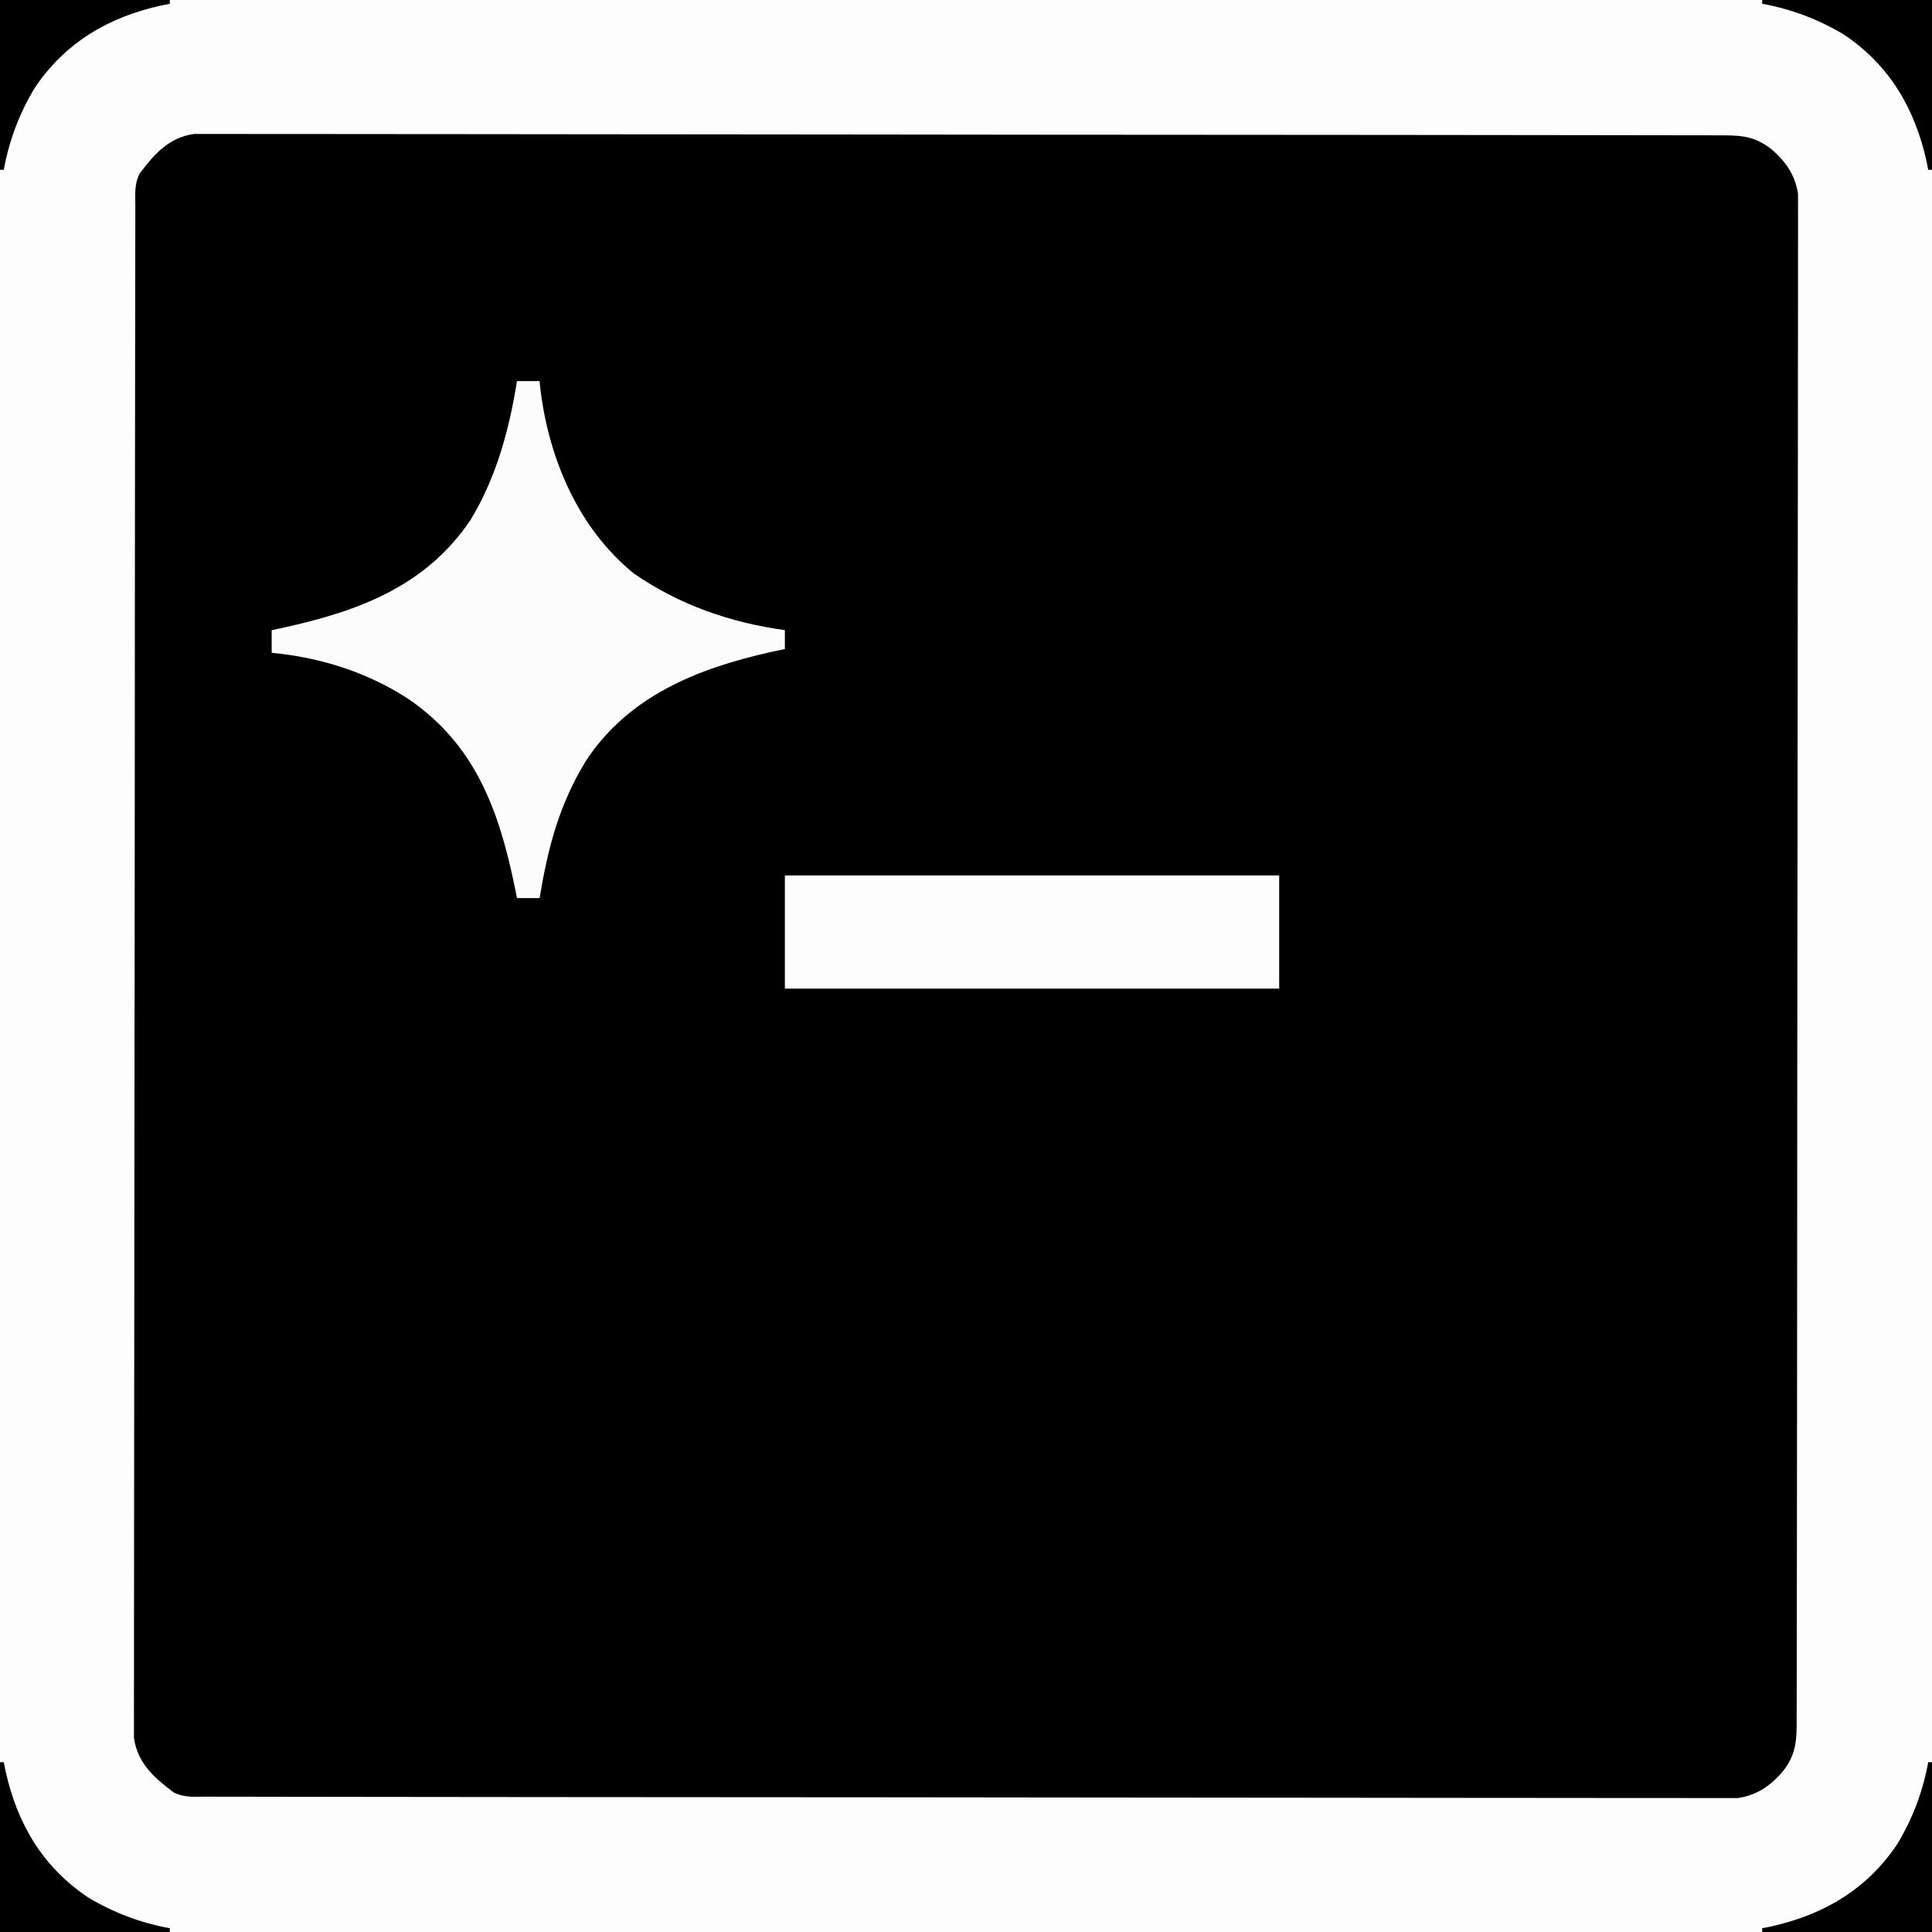
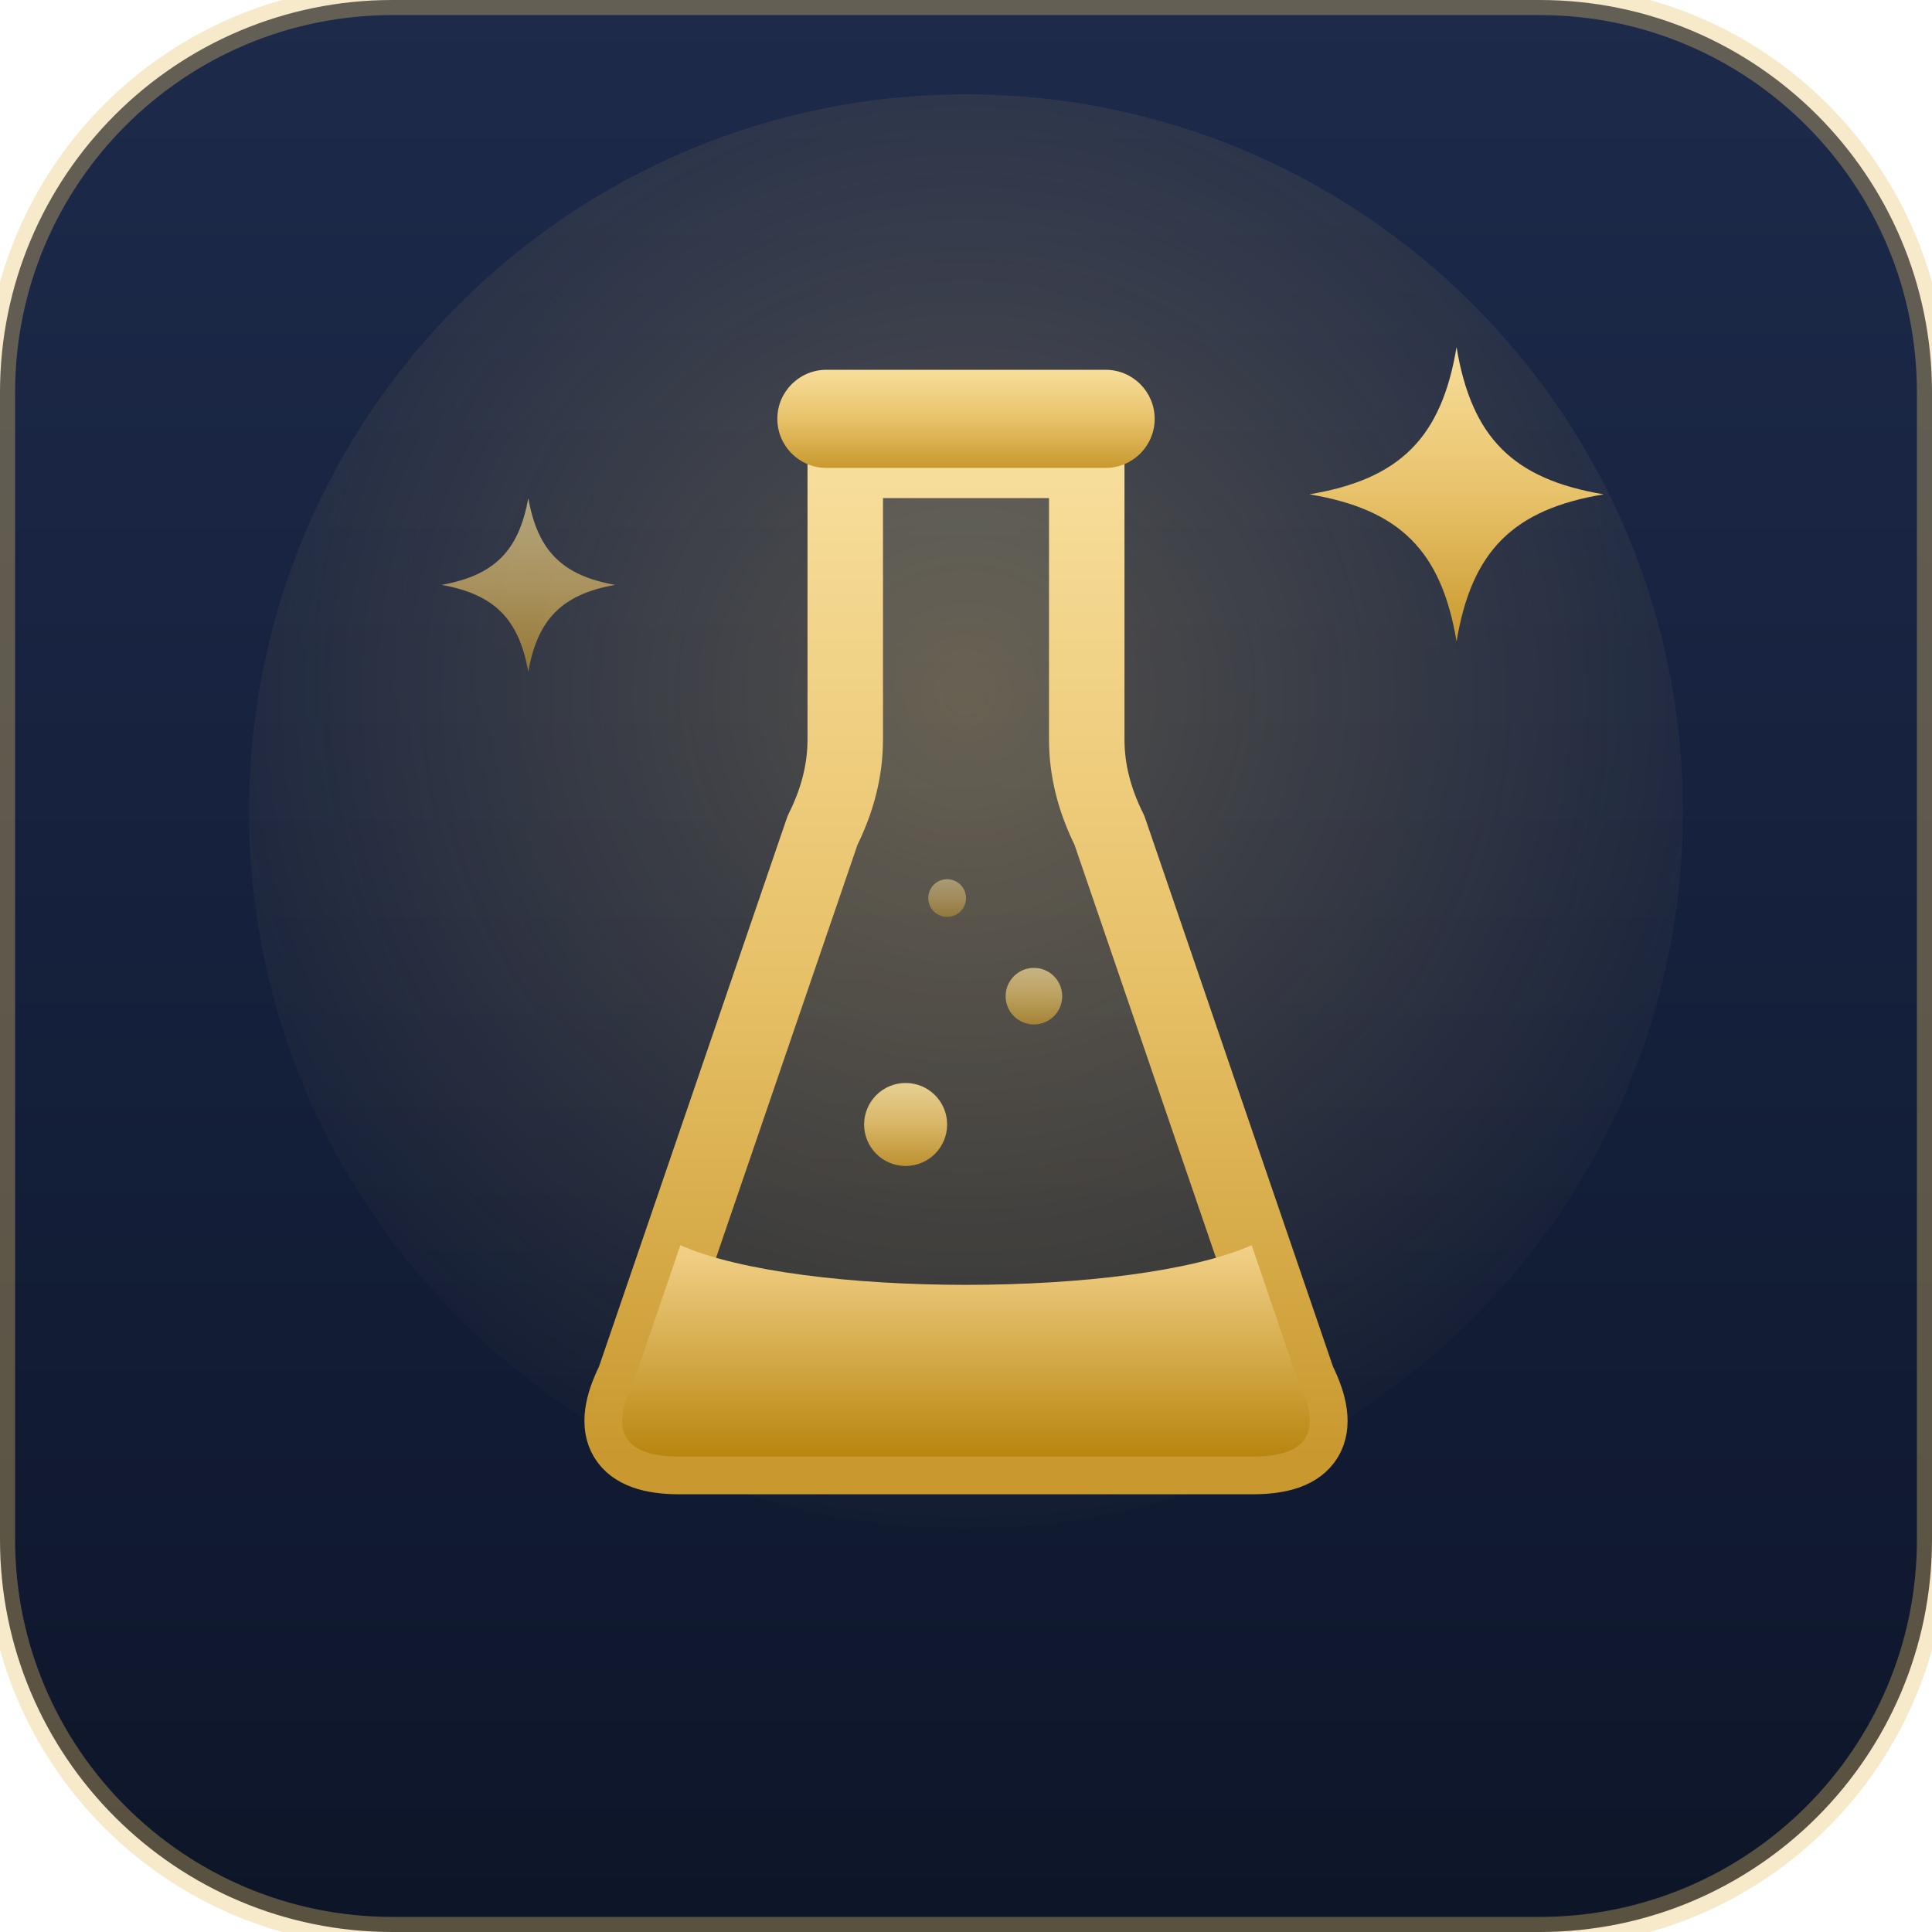
- <svg xmlns="http://www.w3.org/2000/svg" version="1.1" width="512" height="512">
-   <path d="M0 0 C168.96 0 337.92 0 512 0 C512 168.96 512 337.92 512 512 C343.04 512 174.08 512 0 512 C0 343.04 0 174.08 0 0 Z " fill="#000000" transform="translate(0,0)" />
-   <path d="M0 0 C168.96 0 337.92 0 512 0 C512 168.96 512 337.92 512 512 C343.04 512 174.08 512 0 512 C0 343.04 0 174.08 0 0 Z M37 46 C35.542 48.916 35.87 51.468 35.866 54.726 C35.863 55.429 35.861 56.132 35.859 56.856 C35.852 59.235 35.852 61.614 35.853 63.993 C35.85 65.706 35.846 67.42 35.842 69.133 C35.832 73.86 35.828 78.587 35.825 83.314 C35.821 88.405 35.812 93.496 35.803 98.586 C35.783 110.89 35.773 123.193 35.764 135.496 C35.76 141.286 35.755 147.075 35.749 152.864 C35.732 172.1 35.718 191.336 35.711 210.572 C35.709 215.567 35.707 220.561 35.705 225.556 C35.704 226.797 35.704 228.038 35.703 229.317 C35.695 249.437 35.67 269.557 35.637 289.676 C35.604 310.317 35.586 330.958 35.583 351.599 C35.581 363.195 35.572 374.79 35.547 386.385 C35.525 396.258 35.517 406.131 35.526 416.005 C35.531 421.044 35.529 426.084 35.51 431.124 C35.492 435.735 35.493 440.346 35.509 444.958 C35.511 446.628 35.507 448.299 35.495 449.969 C35.48 452.237 35.489 454.503 35.505 456.77 C35.504 458.031 35.503 459.291 35.502 460.59 C36.491 467.36 40.84 471.074 46 475 C48.916 476.458 51.468 476.13 54.726 476.134 C55.78 476.138 55.78 476.138 56.856 476.141 C59.235 476.148 61.614 476.148 63.993 476.147 C65.706 476.15 67.42 476.154 69.133 476.158 C73.86 476.168 78.587 476.172 83.314 476.175 C88.405 476.179 93.496 476.188 98.586 476.197 C110.89 476.217 123.193 476.227 135.496 476.236 C141.286 476.24 147.075 476.245 152.864 476.251 C172.1 476.268 191.336 476.282 210.572 476.289 C215.567 476.291 220.561 476.293 225.556 476.295 C227.418 476.296 227.418 476.296 229.317 476.297 C249.437 476.305 269.557 476.33 289.676 476.363 C310.317 476.396 330.958 476.414 351.599 476.417 C363.195 476.419 374.79 476.428 386.385 476.453 C396.258 476.475 406.131 476.483 416.005 476.474 C421.044 476.469 426.084 476.471 431.124 476.49 C435.735 476.508 440.346 476.507 444.958 476.491 C446.628 476.489 448.299 476.493 449.969 476.505 C452.237 476.52 454.503 476.511 456.77 476.495 C458.031 476.496 459.291 476.497 460.59 476.498 C465.743 475.745 469.553 473.011 472.812 469 C476.218 464.33 476.126 460.786 476.134 455.059 C476.137 454.357 476.139 453.655 476.141 452.932 C476.148 450.569 476.148 448.206 476.147 445.842 C476.15 444.135 476.154 442.429 476.158 440.722 C476.168 436.022 476.172 431.323 476.175 426.623 C476.179 421.558 476.188 416.493 476.197 411.428 C476.217 399.194 476.227 386.96 476.236 374.725 C476.24 368.967 476.245 363.209 476.251 357.451 C476.268 338.316 476.282 319.181 476.289 300.046 C476.291 295.08 476.293 290.114 476.295 285.148 C476.296 283.914 476.296 282.679 476.297 281.408 C476.305 261.398 476.33 241.389 476.363 221.379 C476.396 200.846 476.414 180.314 476.417 159.781 C476.419 148.249 476.428 136.716 476.453 125.183 C476.475 115.365 476.483 105.547 476.474 95.729 C476.469 90.717 476.471 85.706 476.49 80.695 C476.508 76.109 476.507 71.524 476.491 66.938 C476.489 65.277 476.493 63.617 476.505 61.956 C476.52 59.701 476.511 57.448 476.495 55.193 C476.496 53.313 476.496 53.313 476.498 51.395 C475.744 46.251 473.004 42.441 469 39.188 C464.33 35.782 460.786 35.874 455.059 35.866 C454.006 35.862 454.006 35.862 452.932 35.859 C450.569 35.852 448.206 35.852 445.842 35.853 C444.135 35.85 442.429 35.846 440.722 35.842 C436.022 35.832 431.323 35.828 426.623 35.825 C421.558 35.821 416.493 35.812 411.428 35.803 C399.194 35.783 386.96 35.773 374.725 35.764 C368.967 35.76 363.209 35.755 357.451 35.749 C338.316 35.732 319.181 35.718 300.046 35.711 C295.08 35.709 290.114 35.707 285.148 35.705 C283.297 35.704 283.297 35.704 281.408 35.703 C261.398 35.695 241.389 35.67 221.379 35.637 C200.846 35.604 180.314 35.586 159.781 35.583 C148.249 35.581 136.716 35.572 125.183 35.547 C115.365 35.525 105.547 35.517 95.729 35.526 C90.717 35.531 85.706 35.529 80.695 35.51 C76.109 35.492 71.524 35.493 66.938 35.509 C65.277 35.511 63.617 35.507 61.956 35.495 C59.701 35.48 57.448 35.489 55.193 35.505 C53.94 35.504 52.686 35.503 51.395 35.502 C44.635 36.493 40.921 40.847 37 46 Z " fill="#FDFDFD" transform="translate(0,0)" />
-   <path d="M0 0 C1.98 0 3.96 0 6 0 C6.112 1.129 6.112 1.129 6.227 2.281 C8.514 20.758 16.313 39.069 31 51 C43.084 59.324 56.465 63.975 71 66 C71 67.65 71 69.3 71 71 C69.113 71.402 69.113 71.402 67.188 71.812 C47.817 76.159 29.505 83.472 18.219 100.723 C11.132 112.358 8.197 123.735 6 137 C4.02 137 2.04 137 0 137 C-0.17 136.14 -0.34 135.28 -0.516 134.395 C-4.723 113.872 -10.943 96.372 -28.885 84.157 C-39.71 77.117 -52.191 73.208 -65 72 C-65 70.02 -65 68.04 -65 66 C-63.385 65.654 -63.385 65.654 -61.738 65.301 C-41.857 60.917 -24.135 54.33 -12.312 36.812 C-5.485 25.553 -2.054 12.916 0 0 Z " fill="#FCFCFC" transform="translate(137,101)" />
-   <path d="M0 0 C43.23 0 86.46 0 131 0 C131 9.9 131 19.8 131 30 C87.77 30 44.54 30 0 30 C0 20.1 0 10.2 0 0 Z " fill="#FDFDFD" transform="translate(208,232)" />
-   <path d="M0 0 C0.33 0 0.66 0 1 0 C1.147 0.739 1.294 1.477 1.445 2.238 C4.544 16.254 11.255 27.723 23.312 35.812 C30.113 39.889 37.206 42.575 45 44 C45 44.33 45 44.66 45 45 C30.15 45 15.3 45 0 45 C0 30.15 0 15.3 0 0 Z " fill="#000000" transform="translate(0,467)" />
-   <path d="M0 0 C0.33 0 0.66 0 1 0 C1 14.85 1 29.7 1 45 C-13.85 45 -28.7 45 -44 45 C-44 44.67 -44 44.34 -44 44 C-43.261 43.853 -42.523 43.706 -41.762 43.555 C-27.746 40.456 -16.277 33.745 -8.188 21.688 C-4.111 14.887 -1.425 7.794 0 0 Z " fill="#000000" transform="translate(511,467)" />
-   <path d="M0 0 C14.85 0 29.7 0 45 0 C45 14.85 45 29.7 45 45 C44.67 45 44.34 45 44 45 C43.853 44.261 43.706 43.523 43.555 42.762 C40.456 28.746 33.745 17.277 21.688 9.188 C14.887 5.111 7.794 2.425 0 1 C0 0.67 0 0.34 0 0 Z " fill="#000000" transform="translate(467,0)" />
-   <path d="M0 0 C14.85 0 29.7 0 45 0 C45 0.33 45 0.66 45 1 C44.261 1.147 43.523 1.294 42.762 1.445 C28.746 4.544 17.277 11.255 9.188 23.312 C5.111 30.113 2.425 37.206 1 45 C0.67 45 0.34 45 0 45 C0 30.15 0 15.3 0 0 Z " fill="#000000" transform="translate(0,0)" />
+ <svg xmlns="http://www.w3.org/2000/svg" viewBox="0 0 512 512" width="512" height="512">
+   <defs>
+     <linearGradient id="bg" x1="0" y1="0" x2="0" y2="1">
+       <stop offset="0" stop-color="#1d2a4a" />
+       <stop offset="0.55" stop-color="#141f3a" />
+       <stop offset="1" stop-color="#0d1528" />
+     </linearGradient>
+     <linearGradient id="gold" x1="0" y1="0" x2="0" y2="1">
+       <stop offset="0" stop-color="#f7de9b" />
+       <stop offset="0.5" stop-color="#e8c26a" />
+       <stop offset="1" stop-color="#c9992f" />
+     </linearGradient>
+     <linearGradient id="liquid" x1="0" y1="0" x2="0" y2="1">
+       <stop offset="0" stop-color="#f2d189" />
+       <stop offset="1" stop-color="#b8860f" />
+     </linearGradient>
+     <radialGradient id="glow" cx="0.5" cy="0.42" r="0.6">
+       <stop offset="0" stop-color="#e8c26a" stop-opacity="0.28" />
+       <stop offset="1" stop-color="#e8c26a" stop-opacity="0" />
+     </radialGradient>
+   </defs>
+   <rect width="512" height="512" rx="104" fill="url(#bg)" />
+   <rect width="512" height="512" rx="104" fill="none" stroke="#e8c26a" stroke-opacity="0.35" stroke-width="8" />
+   <circle cx="256" cy="215" r="190" fill="url(#glow)" />
+   <g>
+     <path d="M224 122 L224 196 C224 204 222 212 218 220 L168 366 Q158 386 180 386 L332 386 Q354 386 344 366 L294 220 C290 212 288 204 288 196 L288 122 Z" fill="url(#gold)" fill-opacity="0.14" stroke="url(#gold)" stroke-width="20" stroke-linejoin="round" />
+     <path d="M180.3 330 C 212 344 300 344 331.7 330 L 344 366 Q354 386 332 386 L180 386 Q158 386 168 366 Z" fill="url(#liquid)" />
+     <circle cx="240" cy="298" r="11" fill="url(#gold)" opacity="0.9" />
+     <circle cx="274" cy="264" r="7.5" fill="url(#gold)" opacity="0.7" />
+     <circle cx="251" cy="238" r="5" fill="url(#gold)" opacity="0.5" />
+     <rect x="206" y="98" width="100" height="26" rx="13" fill="url(#gold)" />
+   </g>
+   <path d="M386 92 C390 116 401 127 425 131 C401 135 390 146 386 170 C382 146 371 135 347 131 C371 127 382 116 386 92 Z" fill="url(#gold)" />
+   <path d="M140 132 C142.5 146 149 152.5 163 155 C149 157.5 142.5 164 140 178 C137.5 164 131 157.5 117 155 C131 152.5 137.5 146 140 132 Z" fill="url(#gold)" opacity="0.65" />
</svg>
